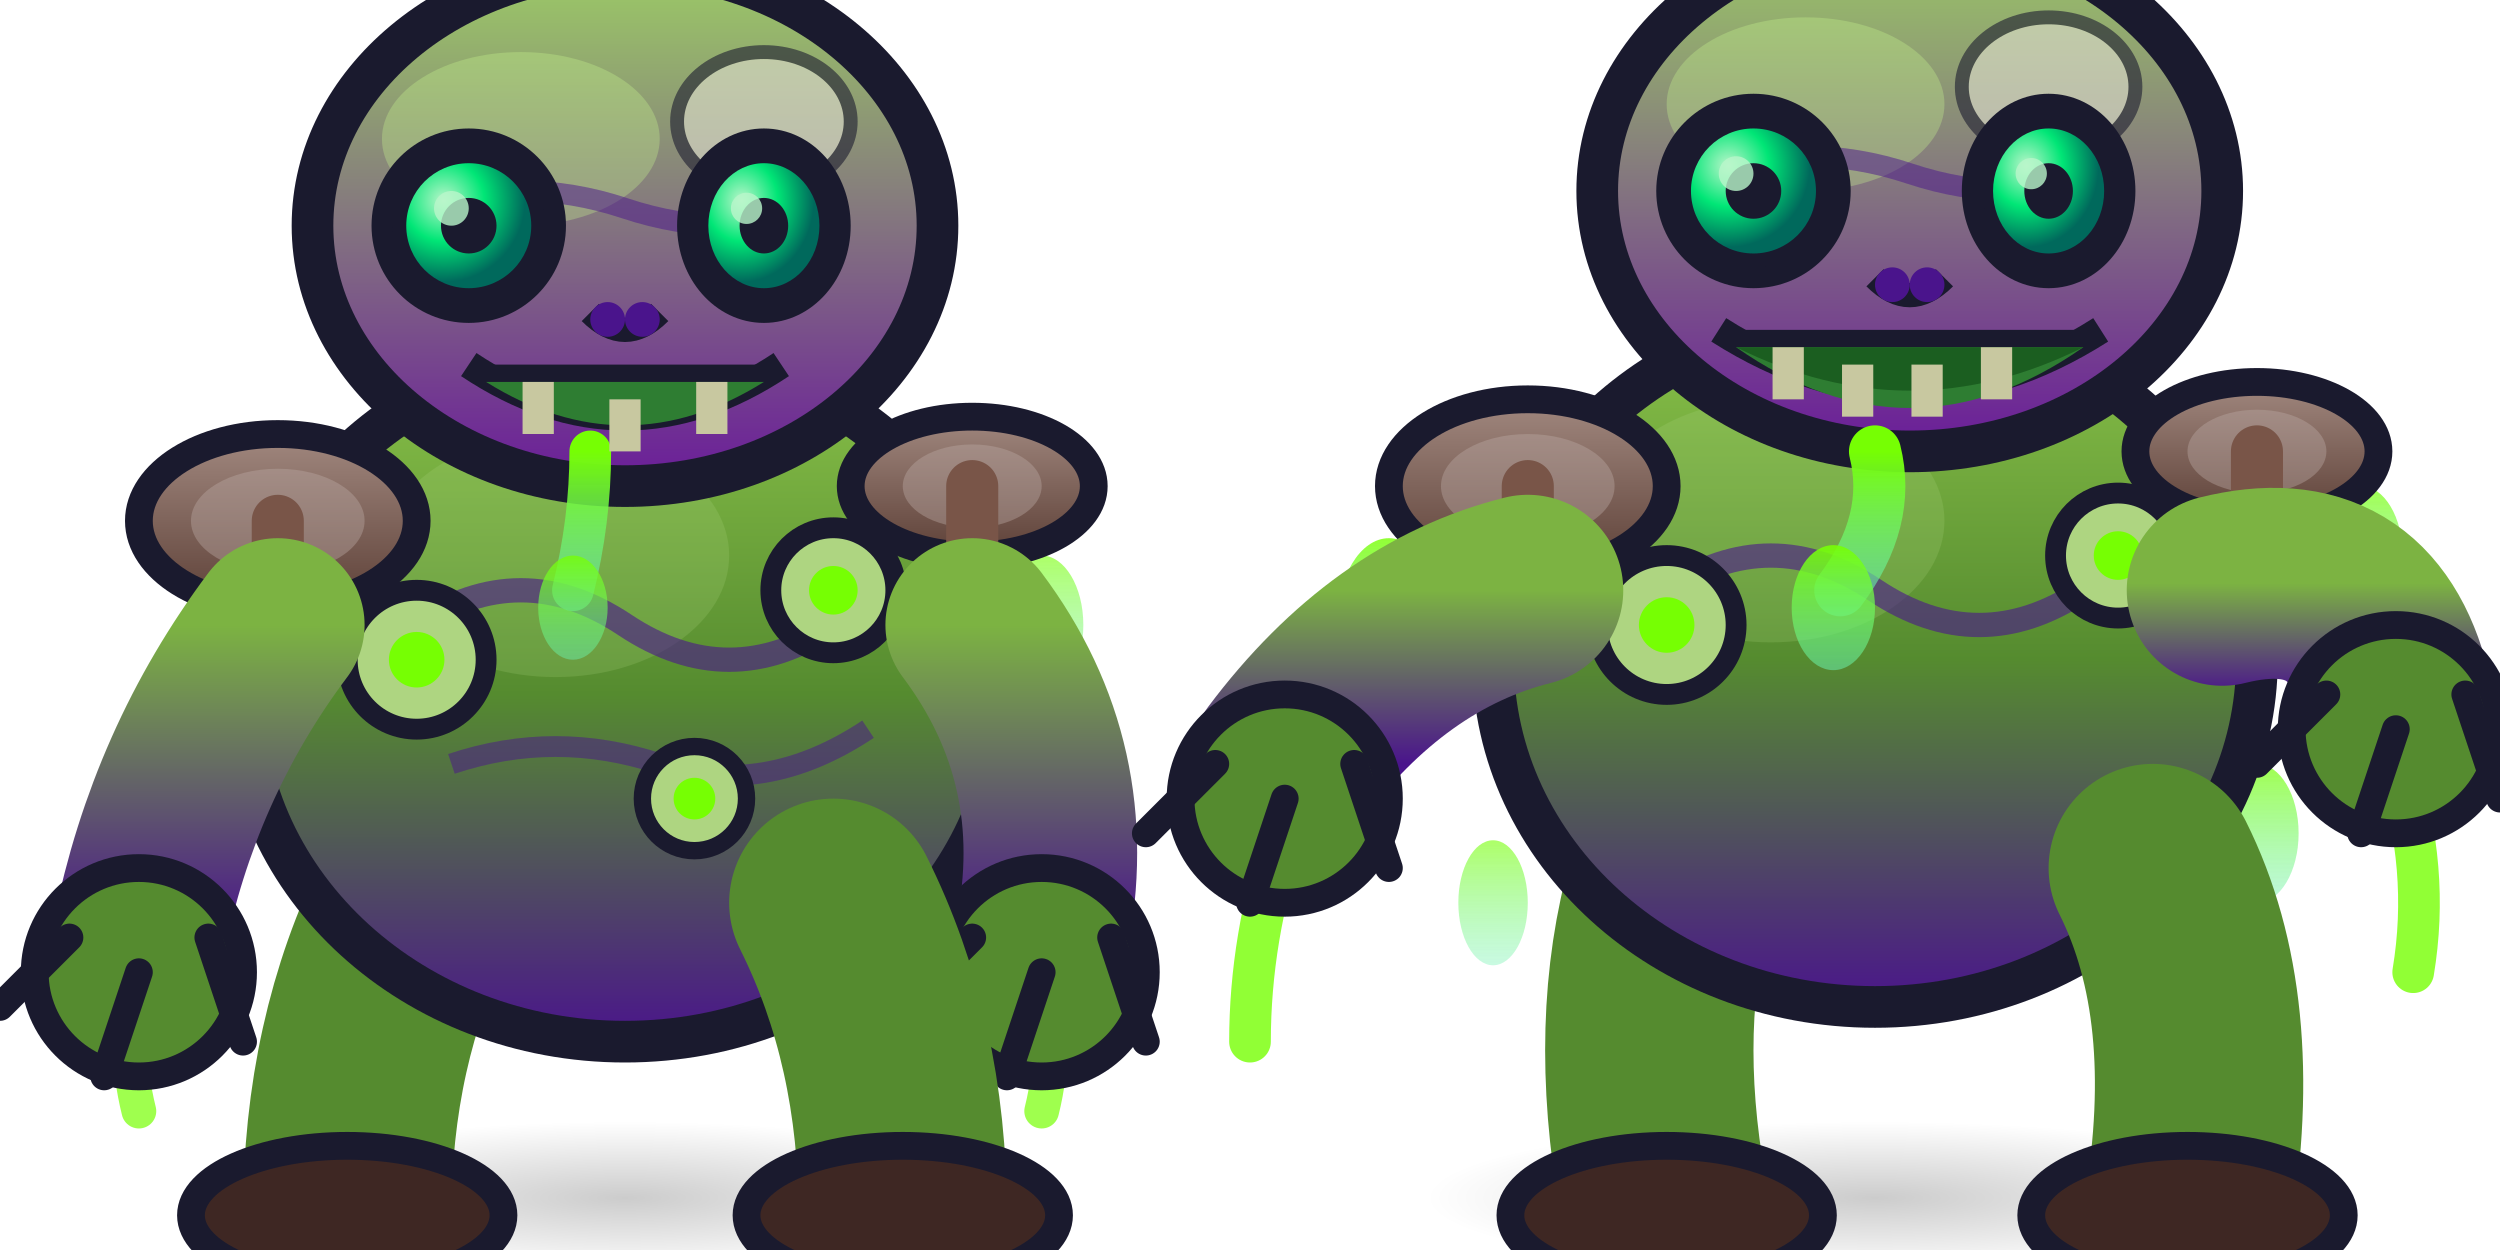
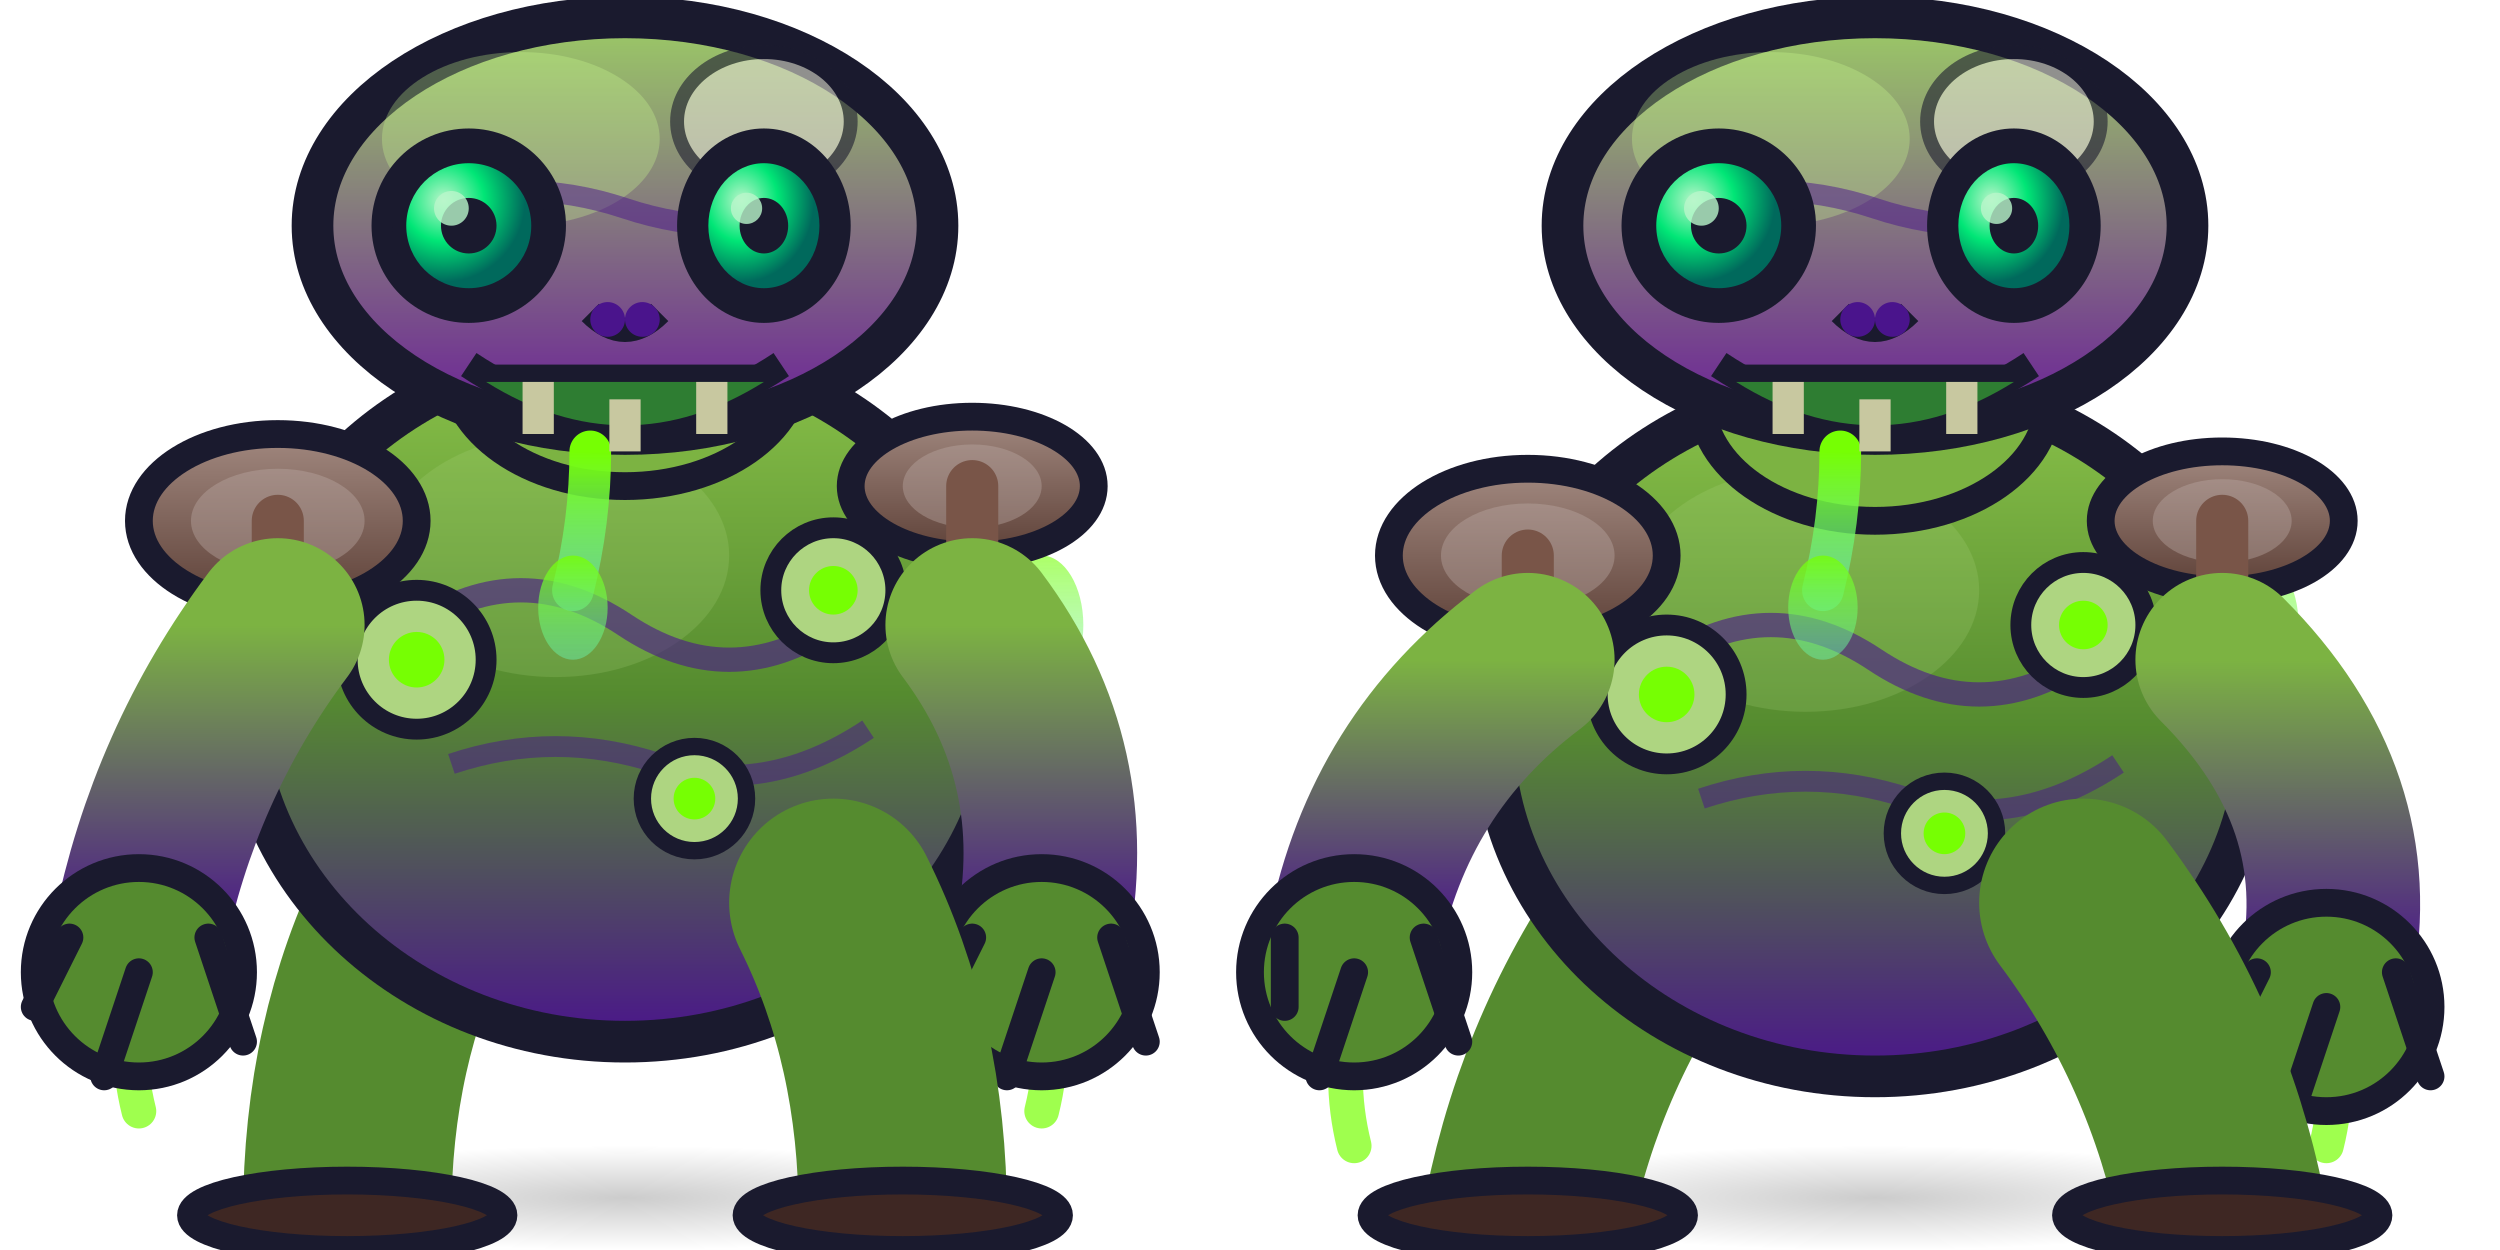
- <svg xmlns="http://www.w3.org/2000/svg" viewBox="0 0 72 36" width="72" height="36" shape-rendering="geometricPrecision">
+ <svg xmlns="http://www.w3.org/2000/svg" viewBox="0 0 72 36" width="288" height="144" shape-rendering="geometricPrecision">
  <defs>
    <linearGradient id="bl-body" x1="0" y1="0" x2="0" y2="1">
      <stop offset="0%" stop-color="#8bc34a" />
      <stop offset="50%" stop-color="#558b2f" />
      <stop offset="100%" stop-color="#4a148c" />
    </linearGradient>
    <linearGradient id="bl-head" x1="0" y1="0" x2="0" y2="1">
      <stop offset="0%" stop-color="#9ccc65" />
      <stop offset="100%" stop-color="#6a1b9a" />
    </linearGradient>
    <linearGradient id="bl-arm" x1="0" y1="0" x2="0" y2="1">
      <stop offset="0%" stop-color="#7cb342" />
      <stop offset="100%" stop-color="#4a148c" />
    </linearGradient>
    <linearGradient id="bl-slime" x1="0" y1="0" x2="0" y2="1">
      <stop offset="0%" stop-color="#76ff03" />
      <stop offset="100%" stop-color="#69f0ae" stop-opacity="0.6" />
    </linearGradient>
    <linearGradient id="bl-shroom-cap" x1="0" y1="0" x2="0" y2="1">
      <stop offset="0%" stop-color="#a1887f" />
      <stop offset="100%" stop-color="#5d4037" />
    </linearGradient>
    <radialGradient id="bl-eye" cx="30%" cy="30%" r="65%">
      <stop offset="0%" stop-color="#b9f6ca" />
      <stop offset="50%" stop-color="#00e676" />
      <stop offset="100%" stop-color="#00695c" />
    </radialGradient>
    <radialGradient id="bl-shadow" cx="50%" cy="50%" r="50%">
      <stop offset="0%" stop-color="#000000" stop-opacity="0.2" />
      <stop offset="100%" stop-color="#000000" stop-opacity="0" />
    </radialGradient>
  </defs>
  <g stroke="#1a1a2e" stroke-linejoin="round">
-     <ellipse cx="18" cy="34.5" rx="12" ry="2.2" fill="url(#bl-shadow)" stroke="none" />
+     <ellipse cx="18" cy="34.5" rx="12" ry="1.5" fill="url(#bl-shadow)" stroke="none" />
    <ellipse cx="6" cy="20" rx="1.5" ry="2.5" fill="url(#bl-slime)" stroke="none" opacity="0.7" />
    <ellipse cx="30" cy="18" rx="1.2" ry="2" fill="url(#bl-slime)" stroke="none" opacity="0.6" />
    <ellipse cx="10" cy="28" rx="1" ry="1.8" fill="url(#bl-slime)" stroke="none" opacity="0.5" />
    <ellipse cx="26" cy="26" rx="1.2" ry="2" fill="url(#bl-slime)" stroke="none" opacity="0.65" />
    <path d="M4,28 Q3.5,30 4,32" fill="none" stroke="#76ff03" stroke-width="1" stroke-linecap="round" opacity="0.7" />
    <path d="M30,28 Q30.5,30 30,32" fill="none" stroke="#76ff03" stroke-width="1" stroke-linecap="round" opacity="0.7" />
    <path d="M12,26 Q10,30 10,35" stroke="#558b2f" stroke-width="6" fill="none" stroke-linecap="round" />
-     <ellipse cx="10" cy="35" rx="4.5" ry="2" fill="#3e2723" stroke-width="0.8" />
+     <ellipse cx="10" cy="35" rx="4.5" ry="1" fill="#3e2723" stroke-width="0.8" />
    <ellipse cx="18" cy="20" rx="11" ry="10" fill="url(#bl-body)" stroke-width="1.2" />
    <ellipse cx="16" cy="16" rx="5" ry="3.5" fill="#aed581" opacity="0.2" stroke="none" />
    <path d="M12,18 Q15,16 18,18 Q21,20 24,18" fill="none" stroke="#4a148c" stroke-width="0.7" opacity="0.6" />
    <path d="M13,22 Q16,21 19,22 Q22,23 25,21" fill="none" stroke="#4a148c" stroke-width="0.6" opacity="0.5" />
    <circle cx="12" cy="19" r="2" fill="#aed581" stroke-width="0.6" />
    <circle cx="12" cy="19" r="0.8" fill="#76ff03" stroke="none" />
    <circle cx="24" cy="17" r="1.8" fill="#aed581" stroke-width="0.6" />
    <circle cx="24" cy="17" r="0.7" fill="#76ff03" stroke="none" />
    <circle cx="20" cy="23" r="1.5" fill="#aed581" stroke-width="0.5" />
    <circle cx="20" cy="23" r="0.6" fill="#76ff03" stroke="none" />
    <ellipse cx="8" cy="15" rx="4" ry="2.5" fill="url(#bl-shroom-cap)" stroke-width="0.8" />
    <ellipse cx="8" cy="15" rx="2.5" ry="1.5" fill="#bcaaa4" opacity="0.4" stroke="none" />
    <path d="M8,15 L8,19" stroke="#795548" stroke-width="1.5" stroke-linecap="round" />
    <ellipse cx="28" cy="14" rx="3.5" ry="2" fill="url(#bl-shroom-cap)" stroke-width="0.8" />
    <ellipse cx="28" cy="14" rx="2" ry="1.2" fill="#bcaaa4" opacity="0.4" stroke="none" />
    <path d="M28,14 L28,18" stroke="#795548" stroke-width="1.5" stroke-linecap="round" />
    <path d="M8,18 Q5,22 4,27" stroke="url(#bl-arm)" stroke-width="5" fill="none" stroke-linecap="round" />
    <circle cx="4" cy="28" r="3" fill="#558b2f" stroke-width="0.8" />
-     <path d="M2,27 L0,29 M4,28 L3,31 M6,27 L7,30" fill="none" stroke="#1a1a2e" stroke-width="0.8" stroke-linecap="round" />
+     <path d="M2,27 L1,29 M4,28 L3,31 M6,27 L7,30" fill="none" stroke="#1a1a2e" stroke-width="0.8" stroke-linecap="round" />
    <path d="M28,18 Q31,22 30,27" stroke="url(#bl-arm)" stroke-width="5" fill="none" stroke-linecap="round" />
    <circle cx="30" cy="28" r="3" fill="#558b2f" stroke-width="0.8" />
-     <path d="M28,27 L26,29 M30,28 L29,31 M32,27 L33,30" fill="none" stroke="#1a1a2e" stroke-width="0.8" stroke-linecap="round" />
+     <path d="M28,27 L27,29 M30,28 L29,31 M32,27 L33,30" fill="none" stroke="#1a1a2e" stroke-width="0.8" stroke-linecap="round" />
    <path d="M24,26 Q26,30 26,35" stroke="#558b2f" stroke-width="6" fill="none" stroke-linecap="round" />
-     <ellipse cx="26" cy="35" rx="4.5" ry="2" fill="#3e2723" stroke-width="0.8" />
+     <ellipse cx="26" cy="35" rx="4.5" ry="1" fill="#3e2723" stroke-width="0.8" />
    <ellipse cx="18" cy="10.5" rx="5" ry="3.5" fill="#7cb342" stroke-width="0.8" />
-     <ellipse cx="18" cy="6.5" rx="9" ry="7.5" fill="url(#bl-head)" stroke-width="1.2" />
+     <ellipse cx="18" cy="6.5" rx="9" ry="6" fill="url(#bl-head)" stroke-width="1.2" />
    <ellipse cx="15" cy="4" rx="4" ry="2.5" fill="#ccff90" opacity="0.3" stroke="none" />
    <ellipse cx="22" cy="3.5" rx="2.5" ry="2" fill="#e0e0ce" opacity="0.6" stroke-width="0.4" />
    <path d="M12,6 Q15,5 18,6 Q21,7 24,6" fill="none" stroke="#4a148c" stroke-width="0.6" opacity="0.5" />
    <ellipse cx="13.5" cy="6.5" rx="2.5" ry="2.5" fill="#1a1a2e" stroke-width="0.6" />
    <ellipse cx="13.5" cy="6.5" rx="1.8" ry="1.8" fill="url(#bl-eye)" stroke="none" />
    <ellipse cx="13.5" cy="6.5" rx="0.8" ry="0.8" fill="#1a1a2e" stroke="none" />
    <circle cx="13" cy="6" r="0.5" fill="#b9f6ca" stroke="none" opacity="0.8" />
    <ellipse cx="22" cy="6.5" rx="2.2" ry="2.5" fill="#1a1a2e" stroke-width="0.6" />
    <ellipse cx="22" cy="6.5" rx="1.6" ry="1.8" fill="url(#bl-eye)" stroke="none" />
    <ellipse cx="22" cy="6.5" rx="0.7" ry="0.8" fill="#1a1a2e" stroke="none" />
    <circle cx="21.5" cy="6" r="0.45" fill="#b9f6ca" stroke="none" opacity="0.8" />
    <path d="M17,9 Q18,10 19,9" fill="none" stroke="#1a1a2e" stroke-width="0.7" />
    <circle cx="17.5" cy="9.2" r="0.5" fill="#4a148c" stroke="none" />
    <circle cx="18.5" cy="9.2" r="0.5" fill="#4a148c" stroke="none" />
    <path d="M13.5,10.5 Q18,13.5 22.5,10.5" fill="#1a1a2e" stroke-width="0.8" />
    <path d="M14,11 Q18,13.5 22,11" fill="#2e7d32" stroke="none" />
    <path d="M17,13 Q17,15 16.5,17" fill="none" stroke="url(#bl-slime)" stroke-width="1.2" stroke-linecap="round" />
    <ellipse cx="16.5" cy="17.5" rx="1" ry="1.5" fill="url(#bl-slime)" stroke="none" opacity="0.8" />
    <line x1="15.5" y1="11" x2="15.5" y2="12.5" stroke="#c8c8a0" stroke-width="0.9" />
    <line x1="18" y1="11.5" x2="18" y2="13" stroke="#c8c8a0" stroke-width="0.9" />
    <line x1="20.5" y1="11" x2="20.5" y2="12.5" stroke="#c8c8a0" stroke-width="0.9" />
  </g>
  <g transform="translate(36,0)" stroke="#1a1a2e" stroke-linejoin="round">
-     <ellipse cx="18" cy="34.5" rx="13" ry="2.2" fill="url(#bl-shadow)" stroke="none" />
-     <ellipse cx="4" cy="18" rx="1.5" ry="2.5" fill="url(#bl-slime)" stroke="none" opacity="0.8" />
-     <ellipse cx="32" cy="16" rx="1.2" ry="2" fill="url(#bl-slime)" stroke="none" opacity="0.7" />
-     <ellipse cx="7" cy="26" rx="1" ry="1.8" fill="url(#bl-slime)" stroke="none" opacity="0.6" />
-     <ellipse cx="29" cy="24" rx="1.2" ry="2" fill="url(#bl-slime)" stroke="none" opacity="0.7" />
-     <path d="M1,24 Q0,27 0,30" fill="none" stroke="#76ff03" stroke-width="1.2" stroke-linecap="round" opacity="0.8" />
-     <path d="M33,22 Q34,25 33.5,28" fill="none" stroke="#76ff03" stroke-width="1.2" stroke-linecap="round" opacity="0.8" />
-     <path d="M12,26 Q11,30 12,35" stroke="#558b2f" stroke-width="6" fill="none" stroke-linecap="round" />
-     <ellipse cx="12" cy="35" rx="4.5" ry="2" fill="#3e2723" stroke-width="0.8" />
-     <ellipse cx="18" cy="19" rx="11" ry="10" fill="url(#bl-body)" stroke-width="1.2" />
-     <ellipse cx="15" cy="15" rx="5" ry="3.5" fill="#aed581" opacity="0.2" stroke="none" />
-     <path d="M12,17 Q15,15 18,17 Q21,19 24,17" fill="none" stroke="#4a148c" stroke-width="0.7" opacity="0.6" />
-     <circle cx="12" cy="18" r="2" fill="#aed581" stroke-width="0.6" />
-     <circle cx="12" cy="18" r="0.8" fill="#76ff03" stroke="none" />
-     <circle cx="25" cy="16" r="1.8" fill="#aed581" stroke-width="0.6" />
-     <circle cx="25" cy="16" r="0.7" fill="#76ff03" stroke="none" />
-     <ellipse cx="8" cy="14" rx="4" ry="2.5" fill="url(#bl-shroom-cap)" stroke-width="0.8" />
-     <ellipse cx="8" cy="14" rx="2.5" ry="1.5" fill="#bcaaa4" opacity="0.4" stroke="none" />
-     <path d="M8,14 L8,18" stroke="#795548" stroke-width="1.5" stroke-linecap="round" />
-     <ellipse cx="29" cy="13" rx="3.5" ry="2" fill="url(#bl-shroom-cap)" stroke-width="0.8" />
-     <ellipse cx="29" cy="13" rx="2" ry="1.2" fill="#bcaaa4" opacity="0.4" stroke="none" />
-     <path d="M29,13 L29,17" stroke="#795548" stroke-width="1.5" stroke-linecap="round" />
-     <path d="M8,17 Q4,18 1,22" stroke="url(#bl-arm)" stroke-width="5.5" fill="none" stroke-linecap="round" />
-     <circle cx="1" cy="23" r="3" fill="#558b2f" stroke-width="0.8" />
-     <path d="M-1,22 L-3,24 M1,23 L0,26 M3,22 L4,25" fill="none" stroke="#1a1a2e" stroke-width="0.8" stroke-linecap="round" />
-     <path d="M28,17 Q32,16 33,20" stroke="url(#bl-arm)" stroke-width="5.5" fill="none" stroke-linecap="round" />
-     <circle cx="33" cy="21" r="3" fill="#558b2f" stroke-width="0.8" />
-     <path d="M31,20 L29,22 M33,21 L32,24 M35,20 L36,23" fill="none" stroke="#1a1a2e" stroke-width="0.8" stroke-linecap="round" />
-     <path d="M26,25 Q28,29 27,35" stroke="#558b2f" stroke-width="6" fill="none" stroke-linecap="round" />
-     <ellipse cx="27" cy="35" rx="4.5" ry="2" fill="#3e2723" stroke-width="0.8" />
-     <ellipse cx="18" cy="9.5" rx="5" ry="3.5" fill="#7cb342" stroke-width="0.8" />
-     <ellipse cx="19" cy="5.5" rx="9" ry="7.5" fill="url(#bl-head)" stroke-width="1.2" />
-     <ellipse cx="16" cy="3" rx="4" ry="2.5" fill="#ccff90" opacity="0.3" stroke="none" />
-     <ellipse cx="23" cy="2.5" rx="2.5" ry="2" fill="#e0e0ce" opacity="0.6" stroke-width="0.4" />
-     <path d="M13,5 Q16,4 19,5 Q22,6 25,5" fill="none" stroke="#4a148c" stroke-width="0.6" opacity="0.5" />
-     <ellipse cx="14.5" cy="5.5" rx="2.5" ry="2.5" fill="#1a1a2e" stroke-width="0.6" />
-     <ellipse cx="14.5" cy="5.5" rx="1.8" ry="1.8" fill="url(#bl-eye)" stroke="none" />
-     <ellipse cx="14.5" cy="5.5" rx="0.8" ry="0.8" fill="#1a1a2e" stroke="none" />
-     <circle cx="14" cy="5" r="0.5" fill="#b9f6ca" stroke="none" opacity="0.8" />
-     <ellipse cx="23" cy="5.5" rx="2.2" ry="2.5" fill="#1a1a2e" stroke-width="0.6" />
-     <ellipse cx="23" cy="5.5" rx="1.6" ry="1.8" fill="url(#bl-eye)" stroke="none" />
-     <ellipse cx="23" cy="5.5" rx="0.7" ry="0.8" fill="#1a1a2e" stroke="none" />
-     <circle cx="22.5" cy="5" r="0.45" fill="#b9f6ca" stroke="none" opacity="0.8" />
-     <path d="M18,8 Q19,9 20,8" fill="none" stroke="#1a1a2e" stroke-width="0.7" />
-     <circle cx="18.5" cy="8.2" r="0.5" fill="#4a148c" stroke="none" />
-     <circle cx="19.5" cy="8.2" r="0.5" fill="#4a148c" stroke="none" />
-     <path d="M13.5,9.5 Q19,13 24.5,9.5" fill="#1a1a2e" stroke-width="0.8" />
-     <path d="M14,10 Q19,13.5 24,10" fill="#2e7d32" stroke="none" />
-     <path d="M14,10 Q19,12.5 24,10" fill="#1b5e20" stroke="none" />
-     <path d="M18,13 Q18.5,15 17,17" fill="none" stroke="url(#bl-slime)" stroke-width="1.5" stroke-linecap="round" />
-     <ellipse cx="16.8" cy="17.5" rx="1.2" ry="1.8" fill="url(#bl-slime)" stroke="none" opacity="0.9" />
-     <line x1="15.5" y1="10" x2="15.5" y2="11.5" stroke="#c8c8a0" stroke-width="0.9" />
-     <line x1="17.5" y1="10.5" x2="17.5" y2="12" stroke="#c8c8a0" stroke-width="0.9" />
-     <line x1="19.5" y1="10.5" x2="19.5" y2="12" stroke="#c8c8a0" stroke-width="0.9" />
-     <line x1="21.5" y1="10" x2="21.5" y2="11.5" stroke="#c8c8a0" stroke-width="0.9" />
+     <ellipse cx="18" cy="34.5" rx="12" ry="1.5" fill="url(#bl-shadow)" stroke="none" />
+     <ellipse cx="7" cy="20" rx="1.5" ry="2.5" fill="url(#bl-slime)" stroke="none" opacity="0.7" />
+     <ellipse cx="29" cy="18" rx="1.2" ry="2" fill="url(#bl-slime)" stroke="none" opacity="0.6" />
+     <ellipse cx="11" cy="28" rx="1" ry="1.8" fill="url(#bl-slime)" stroke="none" opacity="0.5" />
+     <ellipse cx="25" cy="26" rx="1.2" ry="2" fill="url(#bl-slime)" stroke="none" opacity="0.65" />
+     <path d="M3,29 Q2.5,31 3,33" fill="none" stroke="#76ff03" stroke-width="1" stroke-linecap="round" opacity="0.7" />
+     <path d="M31,29 Q31.5,31 31,33" fill="none" stroke="#76ff03" stroke-width="1" stroke-linecap="round" opacity="0.7" />
+     <path d="M12,26 Q9,30 8,35" stroke="#558b2f" stroke-width="6" fill="none" stroke-linecap="round" />
+     <ellipse cx="8" cy="35" rx="4.5" ry="1" fill="#3e2723" stroke-width="0.8" />
+     <ellipse cx="18" cy="21" rx="11" ry="10" fill="url(#bl-body)" stroke-width="1.2" />
+     <ellipse cx="16" cy="17" rx="5" ry="3.5" fill="#aed581" opacity="0.2" stroke="none" />
+     <path d="M12,19 Q15,17 18,19 Q21,21 24,19" fill="none" stroke="#4a148c" stroke-width="0.7" opacity="0.6" />
+     <path d="M13,23 Q16,22 19,23 Q22,24 25,22" fill="none" stroke="#4a148c" stroke-width="0.6" opacity="0.5" />
+     <circle cx="12" cy="20" r="2" fill="#aed581" stroke-width="0.6" />
+     <circle cx="12" cy="20" r="0.8" fill="#76ff03" stroke="none" />
+     <circle cx="24" cy="18" r="1.8" fill="#aed581" stroke-width="0.6" />
+     <circle cx="24" cy="18" r="0.7" fill="#76ff03" stroke="none" />
+     <circle cx="20" cy="24" r="1.5" fill="#aed581" stroke-width="0.5" />
+     <circle cx="20" cy="24" r="0.6" fill="#76ff03" stroke="none" />
+     <ellipse cx="8" cy="16" rx="4" ry="2.5" fill="url(#bl-shroom-cap)" stroke-width="0.8" />
+     <ellipse cx="8" cy="16" rx="2.5" ry="1.5" fill="#bcaaa4" opacity="0.4" stroke="none" />
+     <path d="M8,16 L8,20" stroke="#795548" stroke-width="1.5" stroke-linecap="round" />
+     <ellipse cx="28" cy="15" rx="3.5" ry="2" fill="url(#bl-shroom-cap)" stroke-width="0.8" />
+     <ellipse cx="28" cy="15" rx="2" ry="1.2" fill="#bcaaa4" opacity="0.4" stroke="none" />
+     <path d="M28,15 L28,19" stroke="#795548" stroke-width="1.5" stroke-linecap="round" />
+     <path d="M8,19 Q4,22 3,27" stroke="url(#bl-arm)" stroke-width="5" fill="none" stroke-linecap="round" />
+     <circle cx="3" cy="28" r="3" fill="#558b2f" stroke-width="0.8" />
+     <path d="M1,27 L1,29 M3,28 L2,31 M5,27 L6,30" fill="none" stroke="#1a1a2e" stroke-width="0.8" stroke-linecap="round" />
+     <path d="M28,19 Q32,23 31,28" stroke="url(#bl-arm)" stroke-width="5" fill="none" stroke-linecap="round" />
+     <circle cx="31" cy="29" r="3" fill="#558b2f" stroke-width="0.8" />
+     <path d="M29,28 L28,30 M31,29 L30,32 M33,28 L34,31" fill="none" stroke="#1a1a2e" stroke-width="0.8" stroke-linecap="round" />
+     <path d="M24,26 Q27,30 28,35" stroke="#558b2f" stroke-width="6" fill="none" stroke-linecap="round" />
+     <ellipse cx="28" cy="35" rx="4.5" ry="1" fill="#3e2723" stroke-width="0.8" />
+     <ellipse cx="18" cy="11.5" rx="5" ry="3.5" fill="#7cb342" stroke-width="0.8" />
+     <ellipse cx="18" cy="6.5" rx="9" ry="6" fill="url(#bl-head)" stroke-width="1.2" />
+     <ellipse cx="15" cy="4" rx="4" ry="2.5" fill="#ccff90" opacity="0.3" stroke="none" />
+     <ellipse cx="22" cy="3.5" rx="2.5" ry="2" fill="#e0e0ce" opacity="0.6" stroke-width="0.4" />
+     <path d="M12,6 Q15,5 18,6 Q21,7 24,6" fill="none" stroke="#4a148c" stroke-width="0.6" opacity="0.5" />
+     <ellipse cx="13.5" cy="6.5" rx="2.5" ry="2.5" fill="#1a1a2e" stroke-width="0.6" />
+     <ellipse cx="13.5" cy="6.5" rx="1.8" ry="1.8" fill="url(#bl-eye)" stroke="none" />
+     <ellipse cx="13.5" cy="6.5" rx="0.8" ry="0.8" fill="#1a1a2e" stroke="none" />
+     <circle cx="13" cy="6" r="0.5" fill="#b9f6ca" stroke="none" opacity="0.8" />
+     <ellipse cx="22" cy="6.5" rx="2.2" ry="2.5" fill="#1a1a2e" stroke-width="0.6" />
+     <ellipse cx="22" cy="6.5" rx="1.6" ry="1.8" fill="url(#bl-eye)" stroke="none" />
+     <ellipse cx="22" cy="6.5" rx="0.7" ry="0.8" fill="#1a1a2e" stroke="none" />
+     <circle cx="21.5" cy="6" r="0.45" fill="#b9f6ca" stroke="none" opacity="0.8" />
+     <path d="M17,9 Q18,10 19,9" fill="none" stroke="#1a1a2e" stroke-width="0.7" />
+     <circle cx="17.5" cy="9.2" r="0.5" fill="#4a148c" stroke="none" />
+     <circle cx="18.5" cy="9.2" r="0.5" fill="#4a148c" stroke="none" />
+     <path d="M13.5,10.5 Q18,13.5 22.5,10.5" fill="#1a1a2e" stroke-width="0.8" />
+     <path d="M14,11 Q18,13.5 22,11" fill="#2e7d32" stroke="none" />
+     <path d="M17,13 Q17,15 16.5,17" fill="none" stroke="url(#bl-slime)" stroke-width="1.2" stroke-linecap="round" />
+     <ellipse cx="16.5" cy="17.5" rx="1" ry="1.5" fill="url(#bl-slime)" stroke="none" opacity="0.8" />
+     <line x1="15.5" y1="11" x2="15.5" y2="12.5" stroke="#c8c8a0" stroke-width="0.9" />
+     <line x1="18" y1="11.5" x2="18" y2="13" stroke="#c8c8a0" stroke-width="0.9" />
+     <line x1="20.5" y1="11" x2="20.5" y2="12.5" stroke="#c8c8a0" stroke-width="0.9" />
  </g>
</svg>
